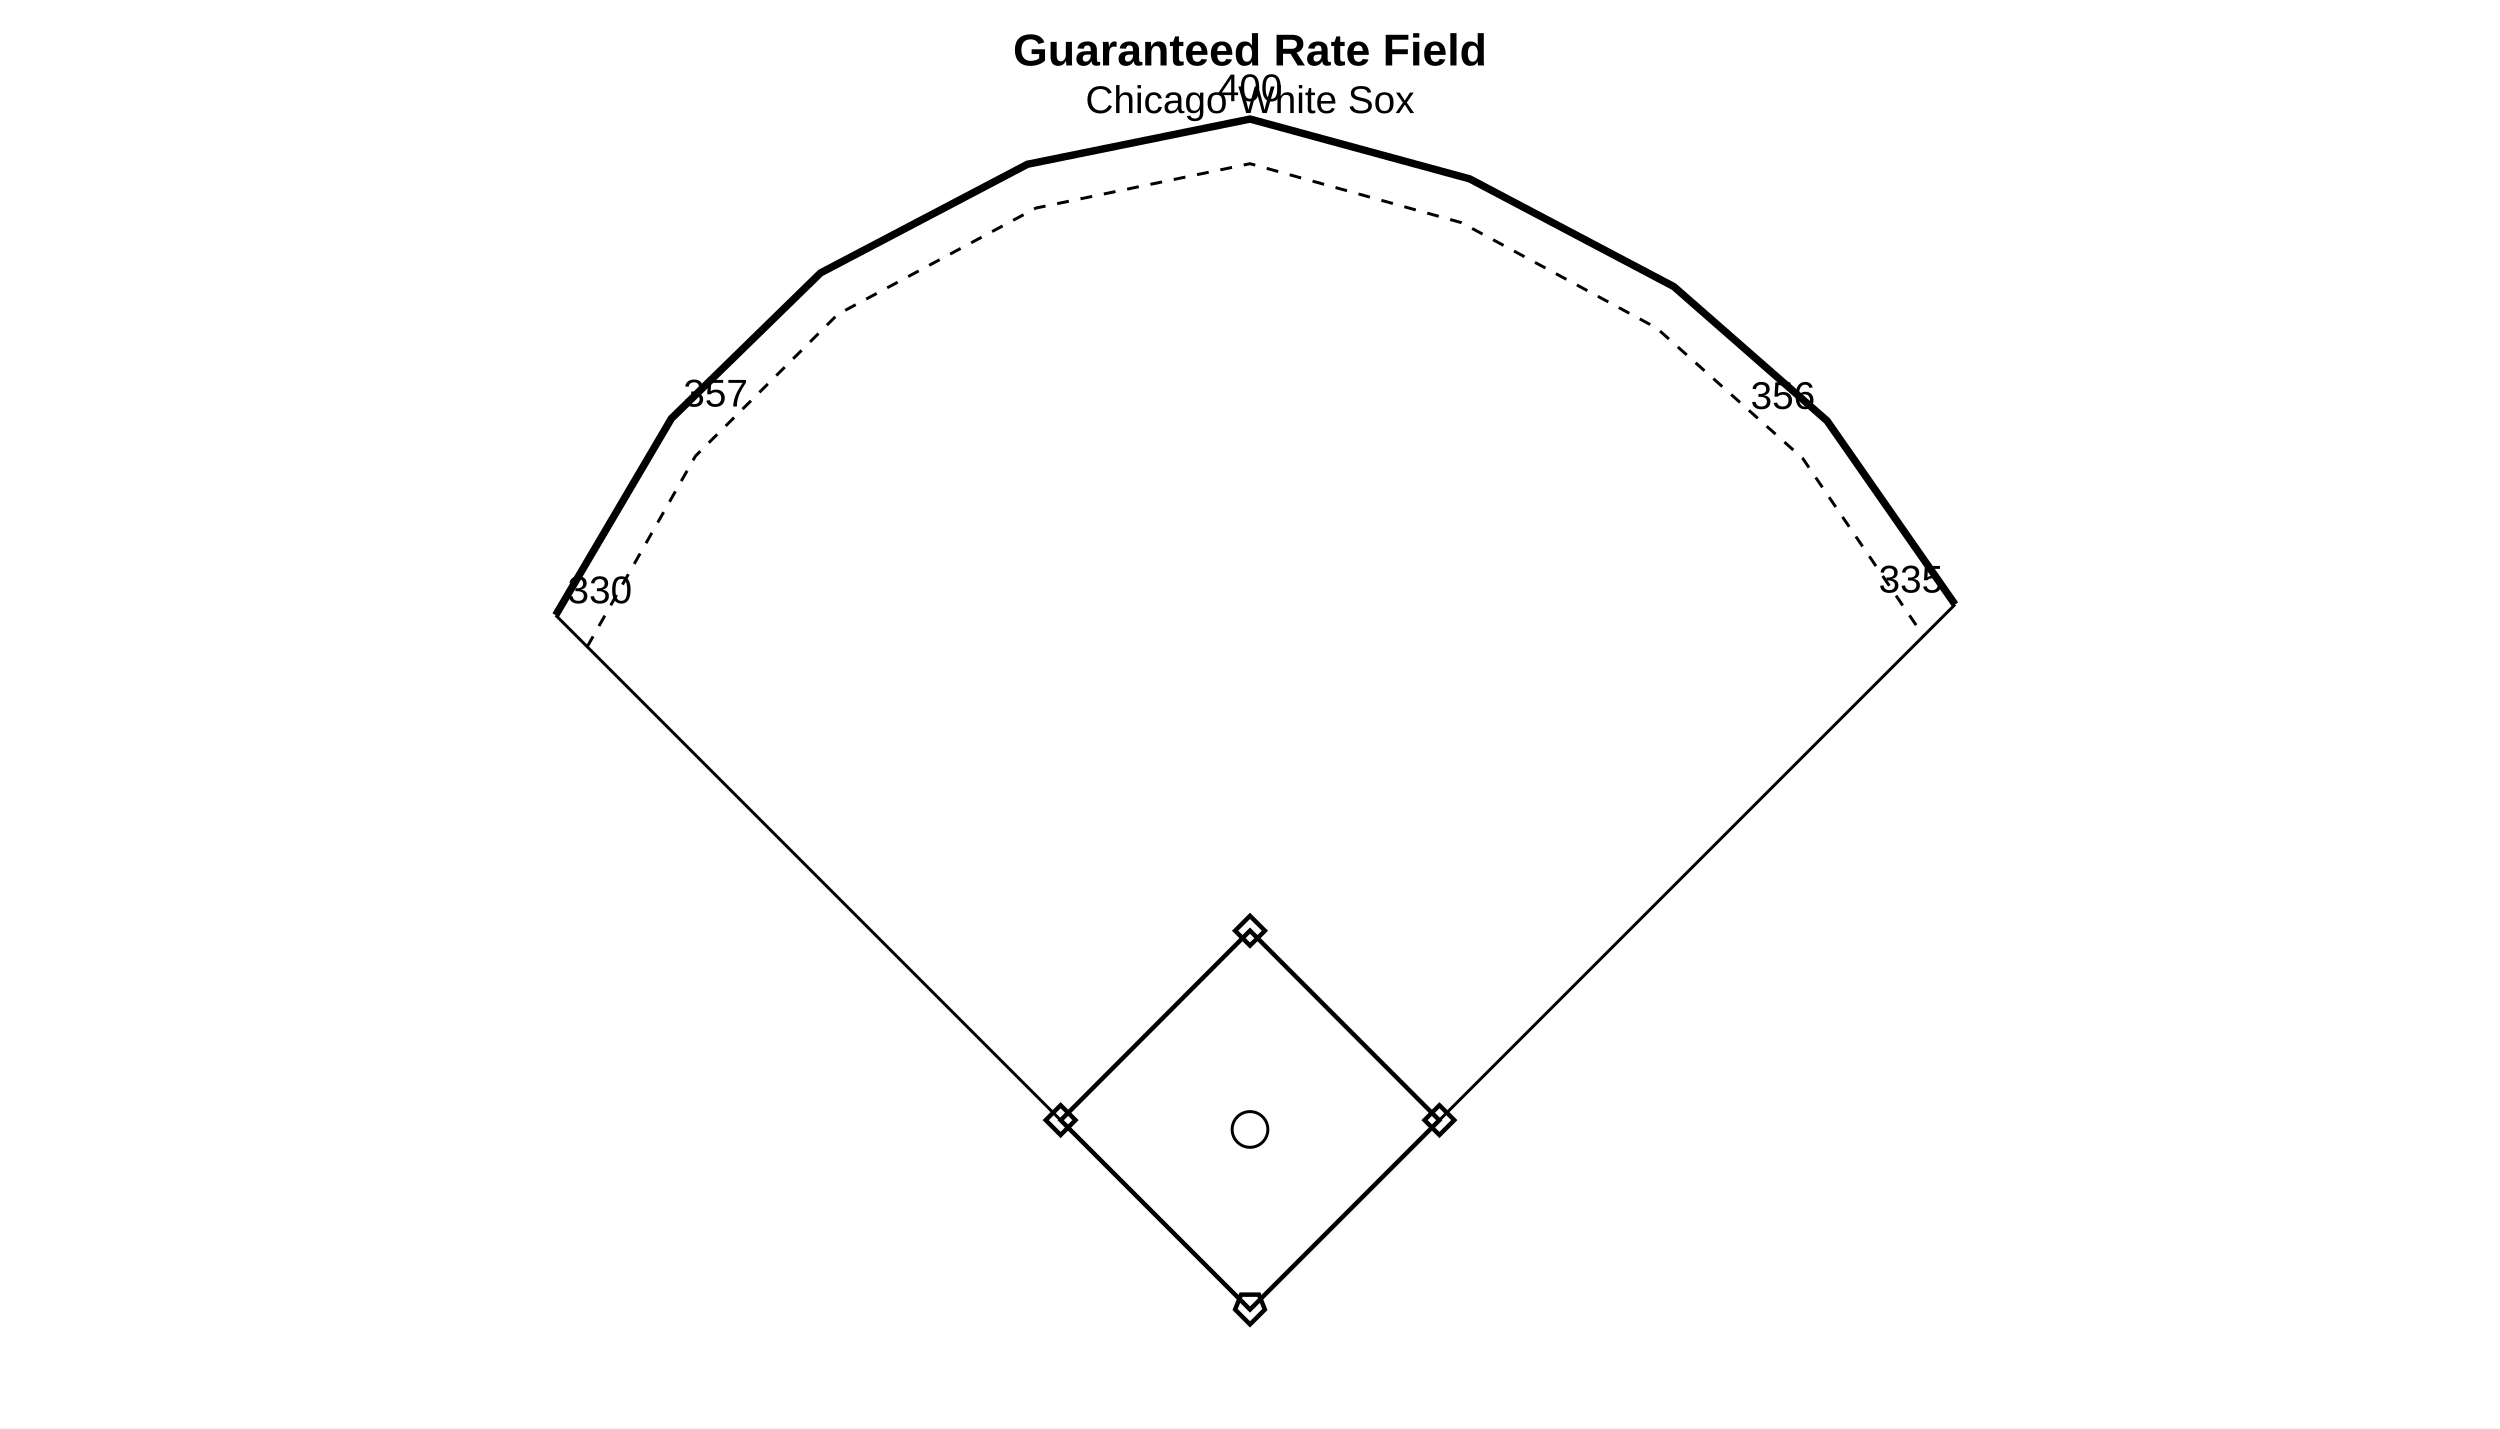
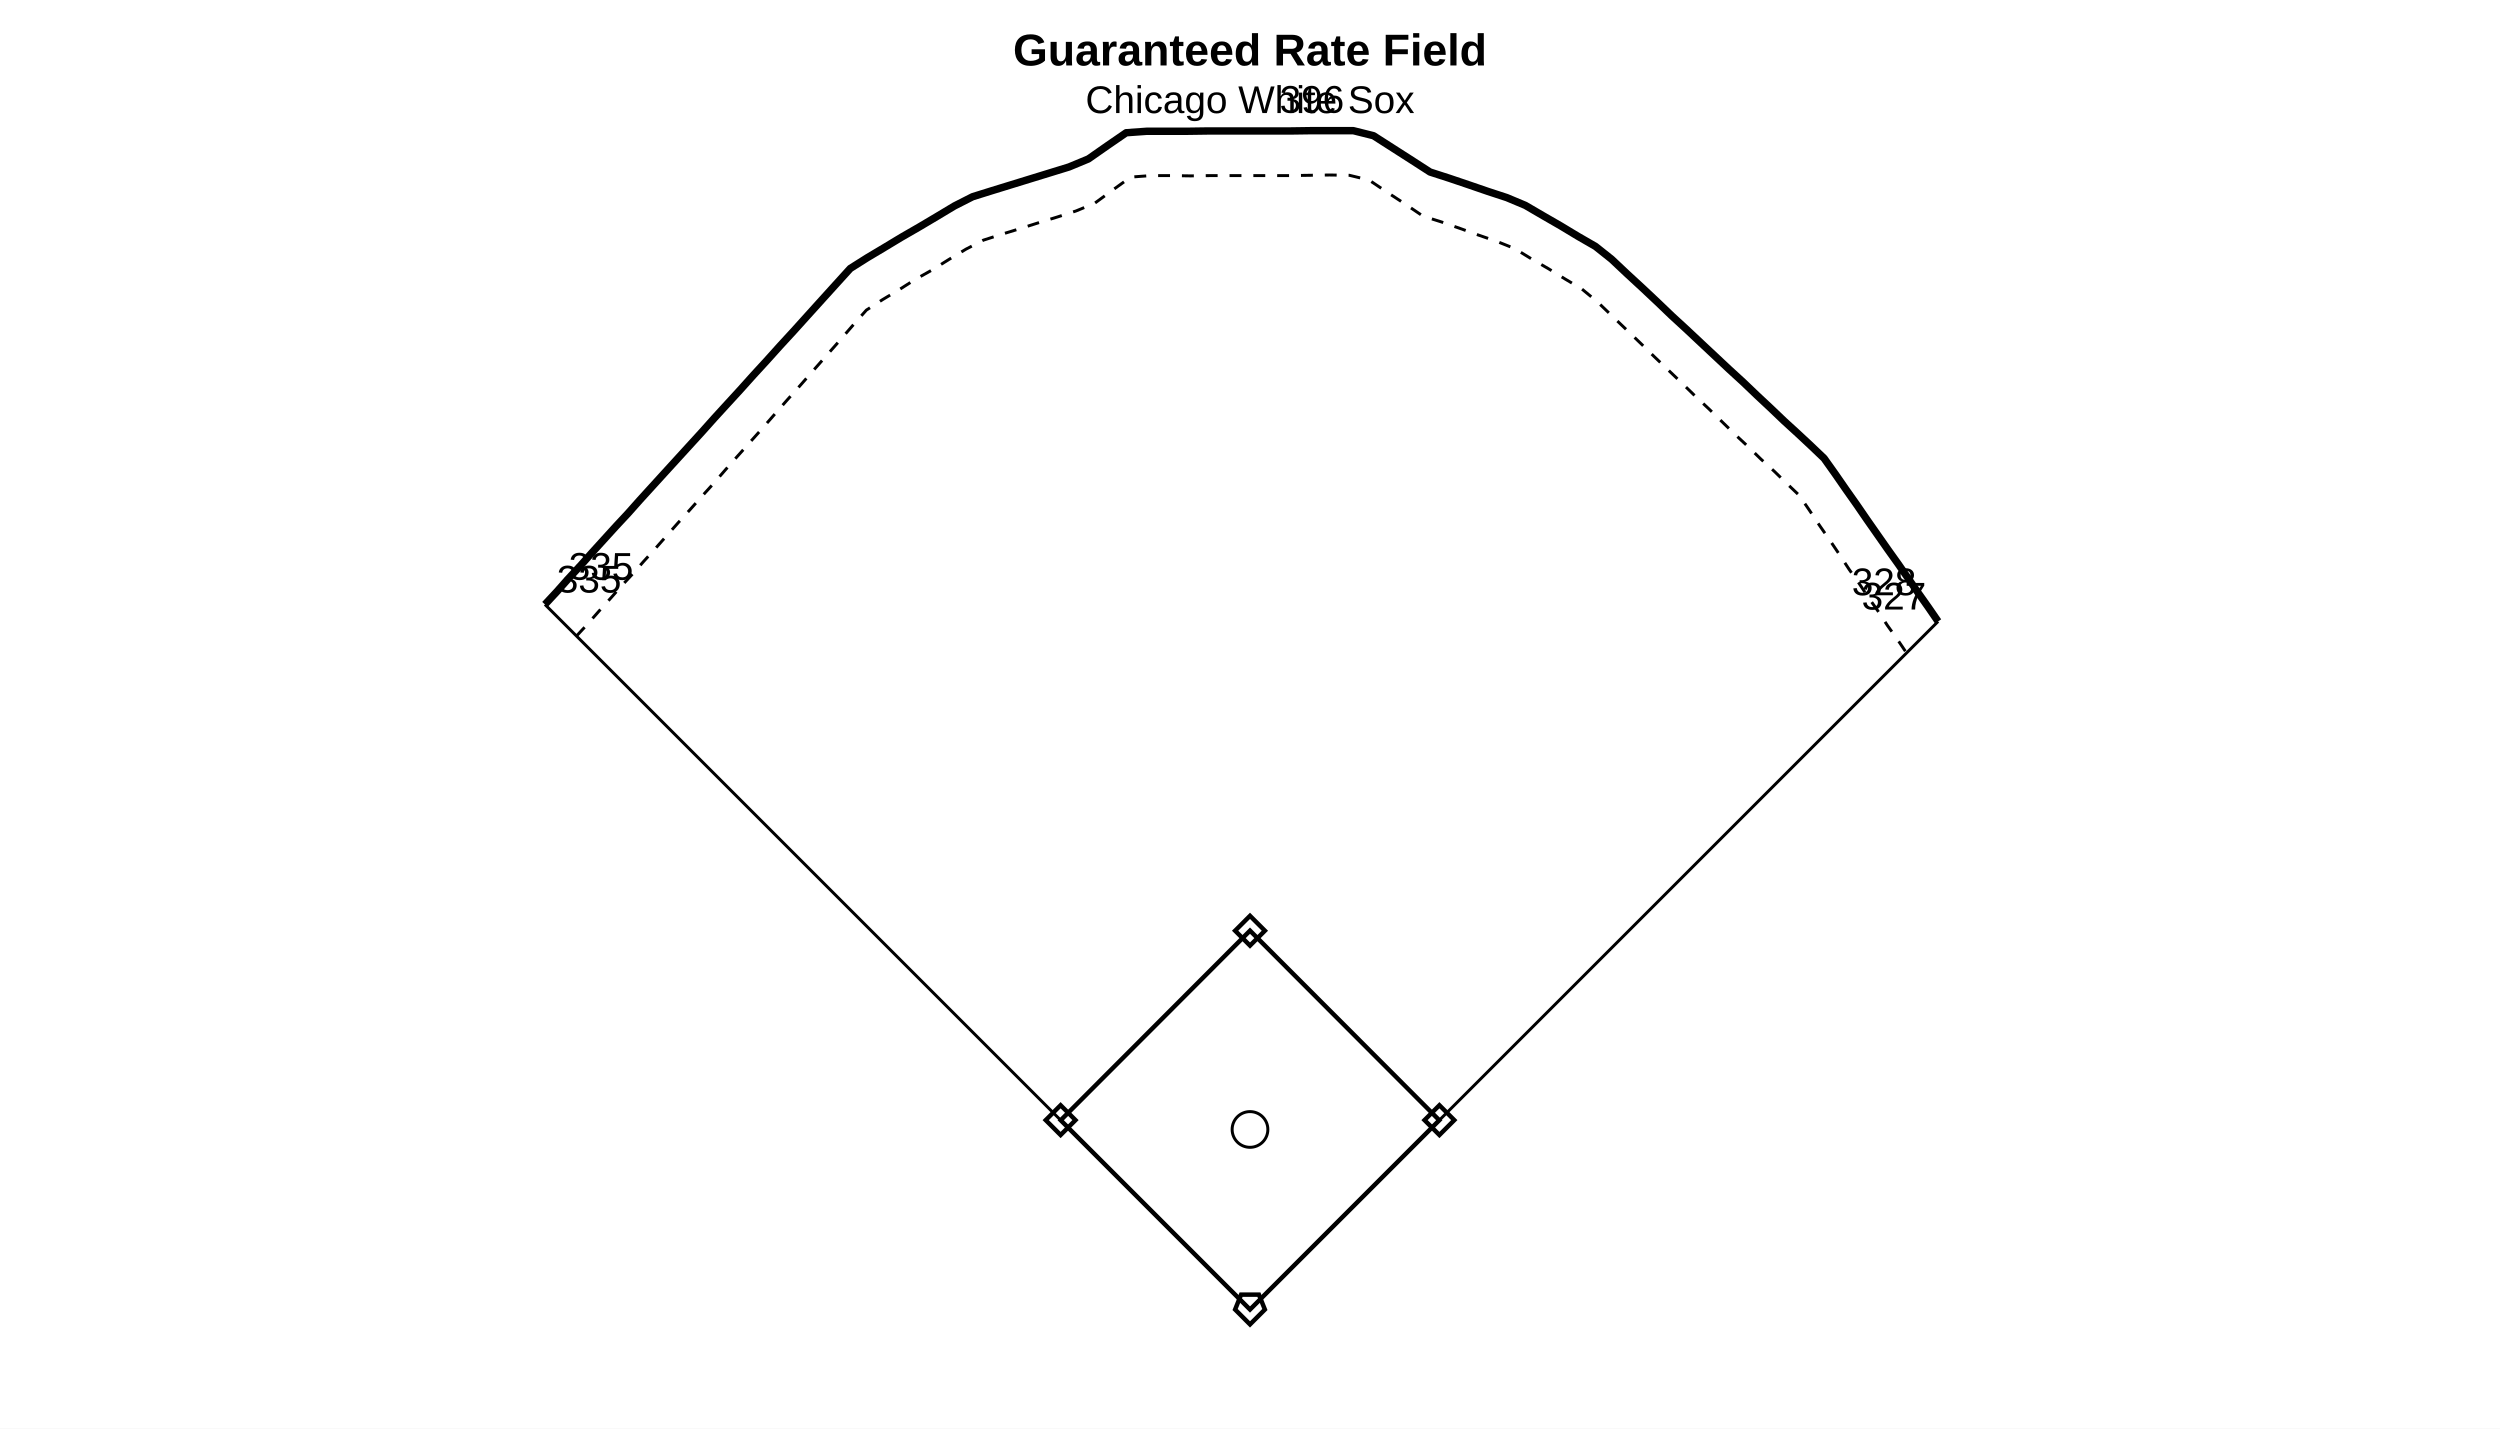
<svg xmlns="http://www.w3.org/2000/svg" width="840" height="480" viewBox="0 0 840 480">
  <rect x="0" y="0" width="840" height="480" fill="white" />
-   <line x1="420.0" y1="440.0" x2="186.7" y2="206.7" stroke="black" stroke-width="1" />
-   <line x1="420.0" y1="440.0" x2="656.9" y2="203.1" stroke="black" stroke-width="1" />
-   <polyline points="197.3,217.3 233.7,153.2 281.5,105.6 348.1,69.9 420.0,55.0 491.0,74.8 556.6,110.2 605.7,154.0 646.3,213.7" fill="none" stroke="black" stroke-width="1" stroke-dasharray="4 4" />
-   <polyline points="186.7,206.7 225.6,140.6 275.7,91.7 345.2,55.2 420.0,40.0 493.8,60.1 562.4,96.3 613.9,141.4 656.9,203.1" fill="none" stroke="black" stroke-width="2.5" stroke-linejoin="round" />
+   <line x1="420.0" y1="440.0" x2="183.1" y2="203.1" stroke="black" stroke-width="1" />
+   <line x1="420.0" y1="440.0" x2="651.2" y2="208.8" stroke="black" stroke-width="1" />
+   <polyline points="193.7,213.7 197.5,209.6 201.2,205.4 205.0,201.2 208.7,197.0 212.6,192.8 216.3,188.6 220.2,184.3 224.0,180.0 227.9,175.6 231.8,171.3 235.8,166.8 239.8,162.4 243.7,157.9 247.7,153.4 251.8,148.8 256.0,144.1 260.1,139.4 264.4,134.5 268.7,129.7 273.0,124.8 277.4,119.8 281.9,114.7 286.4,109.5 291.1,104.2 296.5,100.7 302.0,97.4 307.5,93.9 313.2,90.7 318.8,87.2 324.6,83.7 330.4,80.7 336.6,78.7 342.8,76.8 349.1,74.8 355.3,72.9 361.5,70.9 367.8,68.3 373.8,63.9 379.9,59.5 386.7,59.0 393.4,59.0 400.0,59.1 406.7,59.0 413.3,59.0 420.0,59.0 426.7,59.0 433.3,59.0 440.0,58.9 446.7,58.8 453.4,58.9 460.0,60.5 466.1,64.6 472.2,68.6 478.1,72.6 484.4,74.6 490.7,76.8 496.8,79.0 502.9,81.1 508.9,83.5 514.6,87.0 520.3,90.3 525.8,93.7 531.5,97.1 536.6,101.3 541.6,106.1 546.4,110.7 551.2,115.3 555.9,119.9 560.5,124.3 565.2,128.8 569.6,133.1 574.2,137.4 578.6,141.7 583.0,146.0 587.4,150.1 591.7,154.3 596.1,158.3 600.3,162.4 604.5,166.4 608.0,171.5 611.4,176.6 614.8,181.5 618.1,186.4 621.3,191.3 624.7,196.1 627.9,200.9 631.2,205.6 634.2,210.2 637.5,214.8 640.6,219.4" fill="none" stroke="black" stroke-width="1" stroke-dasharray="4 4" />
+   <polyline points="183.1,203.1 187.1,198.8 191.0,194.4 195.0,190.1 198.9,185.7 202.9,181.3 206.9,176.9 211.0,172.5 215.0,168.0 219.1,163.5 223.2,159.0 227.4,154.4 231.6,149.8 235.8,145.2 240.0,140.5 244.3,135.8 248.7,131.0 253.1,126.1 257.6,121.2 262.1,116.2 266.7,111.2 271.3,106.1 276.0,100.9 280.8,95.6 285.7,90.2 291.4,86.6 297.1,83.2 302.9,79.7 308.8,76.3 314.7,72.8 320.7,69.2 326.8,66.1 333.2,64.1 339.7,62.1 346.2,60.1 352.7,58.1 359.2,56.1 365.7,53.4 372.0,49.0 378.4,44.6 385.4,44.1 392.3,44.1 399.2,44.1 406.2,44.0 413.1,44.0 420.0,44.0 426.9,44.0 433.8,44.0 440.8,43.9 447.7,43.9 454.7,43.9 461.5,45.6 467.9,49.7 474.3,53.8 480.5,57.8 487.0,59.9 493.5,62.1 499.9,64.3 506.3,66.4 512.5,69.0 518.5,72.5 524.4,75.9 530.2,79.4 536.1,82.8 541.5,87.1 546.7,92.0 551.8,96.7 556.8,101.4 561.7,106.1 566.6,110.6 571.5,115.2 576.2,119.6 581.0,124.1 585.7,128.4 590.3,132.8 594.9,137.1 599.4,141.4 604.0,145.6 608.5,149.8 612.9,154.0 616.6,159.2 620.2,164.4 623.8,169.5 627.3,174.6 630.8,179.6 634.3,184.6 637.8,189.5 641.2,194.4 644.5,199.2 647.9,204.0 651.2,208.8" fill="none" stroke="black" stroke-width="2.5" stroke-linejoin="round" />
  <polyline points="352.8,507.2 354.5,508.8 356.2,510.4 357.9,511.9 359.7,513.4 361.6,514.9 363.4,516.3 365.3,517.7 367.2,519.0 369.2,520.3 371.2,521.5 373.2,522.7 375.2,523.8 377.3,524.9 379.4,525.9 381.5,526.8 383.6,527.8 385.8,528.6 388.0,529.4 390.2,530.2 392.4,530.9 394.7,531.6 396.9,532.2 399.2,532.7 401.5,533.2 403.8,533.6 406.1,534.0 408.4,534.3 410.7,534.5 413.0,534.7 415.3,534.9 417.7,535.0 420.0,535.0 422.3,535.0 424.7,534.9 427.0,534.7 429.3,534.5 431.6,534.3 433.9,534.0 436.2,533.6 438.5,533.2 440.8,532.7 443.1,532.2 445.3,531.6 447.6,530.9 449.8,530.2 452.0,529.4 454.2,528.6 456.4,527.8 458.5,526.8 460.6,525.9 462.7,524.9 464.8,523.8 466.8,522.7 468.8,521.5 470.8,520.3 472.8,519.0 474.7,517.7 476.6,516.3 478.4,514.9 480.3,513.4 482.1,511.9 483.8,510.4 485.5,508.8 487.2,507.2" fill="none" stroke="black" stroke-width="1" />
  <polygon points="483.6,376.4 420.0,312.7 356.4,376.4 420.0,440.0" fill="none" stroke="black" stroke-width="1.5" />
  <polygon points="483.64,371.36 488.64,376.36 483.64,381.36 478.64,376.36" fill="none" stroke="black" stroke-width="1.5" />
  <polygon points="420,307.72 425,312.72 420,317.72 415,312.72" fill="none" stroke="black" stroke-width="1.5" />
  <polygon points="356.36,371.36 361.36,376.36 356.36,381.36 351.36,376.36" fill="none" stroke="black" stroke-width="1.5" />
  <polygon points="420,445 415,440 417,435 423,435 425,440" fill="none" stroke="black" stroke-width="1.5" />
  <circle cx="420.0" cy="379.5" r="6" fill="none" stroke="black" stroke-width="1" />
-   <text x="190.7" y="202.7" font-family="Arial,Helvetica,sans-serif" font-size="13" text-anchor="start" fill="black">330</text>
-   <text x="229.6" y="136.6" font-family="Arial,Helvetica,sans-serif" font-size="13" text-anchor="start" fill="black">357</text>
-   <text x="420.0" y="34.0" font-family="Arial,Helvetica,sans-serif" font-size="13" text-anchor="middle" fill="black">400</text>
-   <text x="609.9" y="137.4" font-family="Arial,Helvetica,sans-serif" font-size="13" text-anchor="end" fill="black">356</text>
-   <text x="652.9" y="199.1" font-family="Arial,Helvetica,sans-serif" font-size="13" text-anchor="end" fill="black">335</text>
+   <text x="187.1" y="199.1" font-family="Arial,Helvetica,sans-serif" font-size="13" text-anchor="start" fill="black">335</text>
+   <text x="191.1" y="194.8" font-family="Arial,Helvetica,sans-serif" font-size="13" text-anchor="start" fill="black">335</text>
+   <text x="440.8" y="37.9" font-family="Arial,Helvetica,sans-serif" font-size="13" text-anchor="middle" fill="black">396</text>
+   <text x="643.9" y="200.0" font-family="Arial,Helvetica,sans-serif" font-size="13" text-anchor="end" fill="black">328</text>
+   <text x="647.2" y="204.8" font-family="Arial,Helvetica,sans-serif" font-size="13" text-anchor="end" fill="black">327</text>
  <text x="420.0" y="22" font-family="Arial,Helvetica,sans-serif" font-size="15" font-weight="bold" text-anchor="middle" fill="black">Guaranteed Rate Field</text>
  <text x="420.0" y="38" font-family="Arial,Helvetica,sans-serif" font-size="13" text-anchor="middle" fill="black">Chicago White Sox</text>
</svg>
